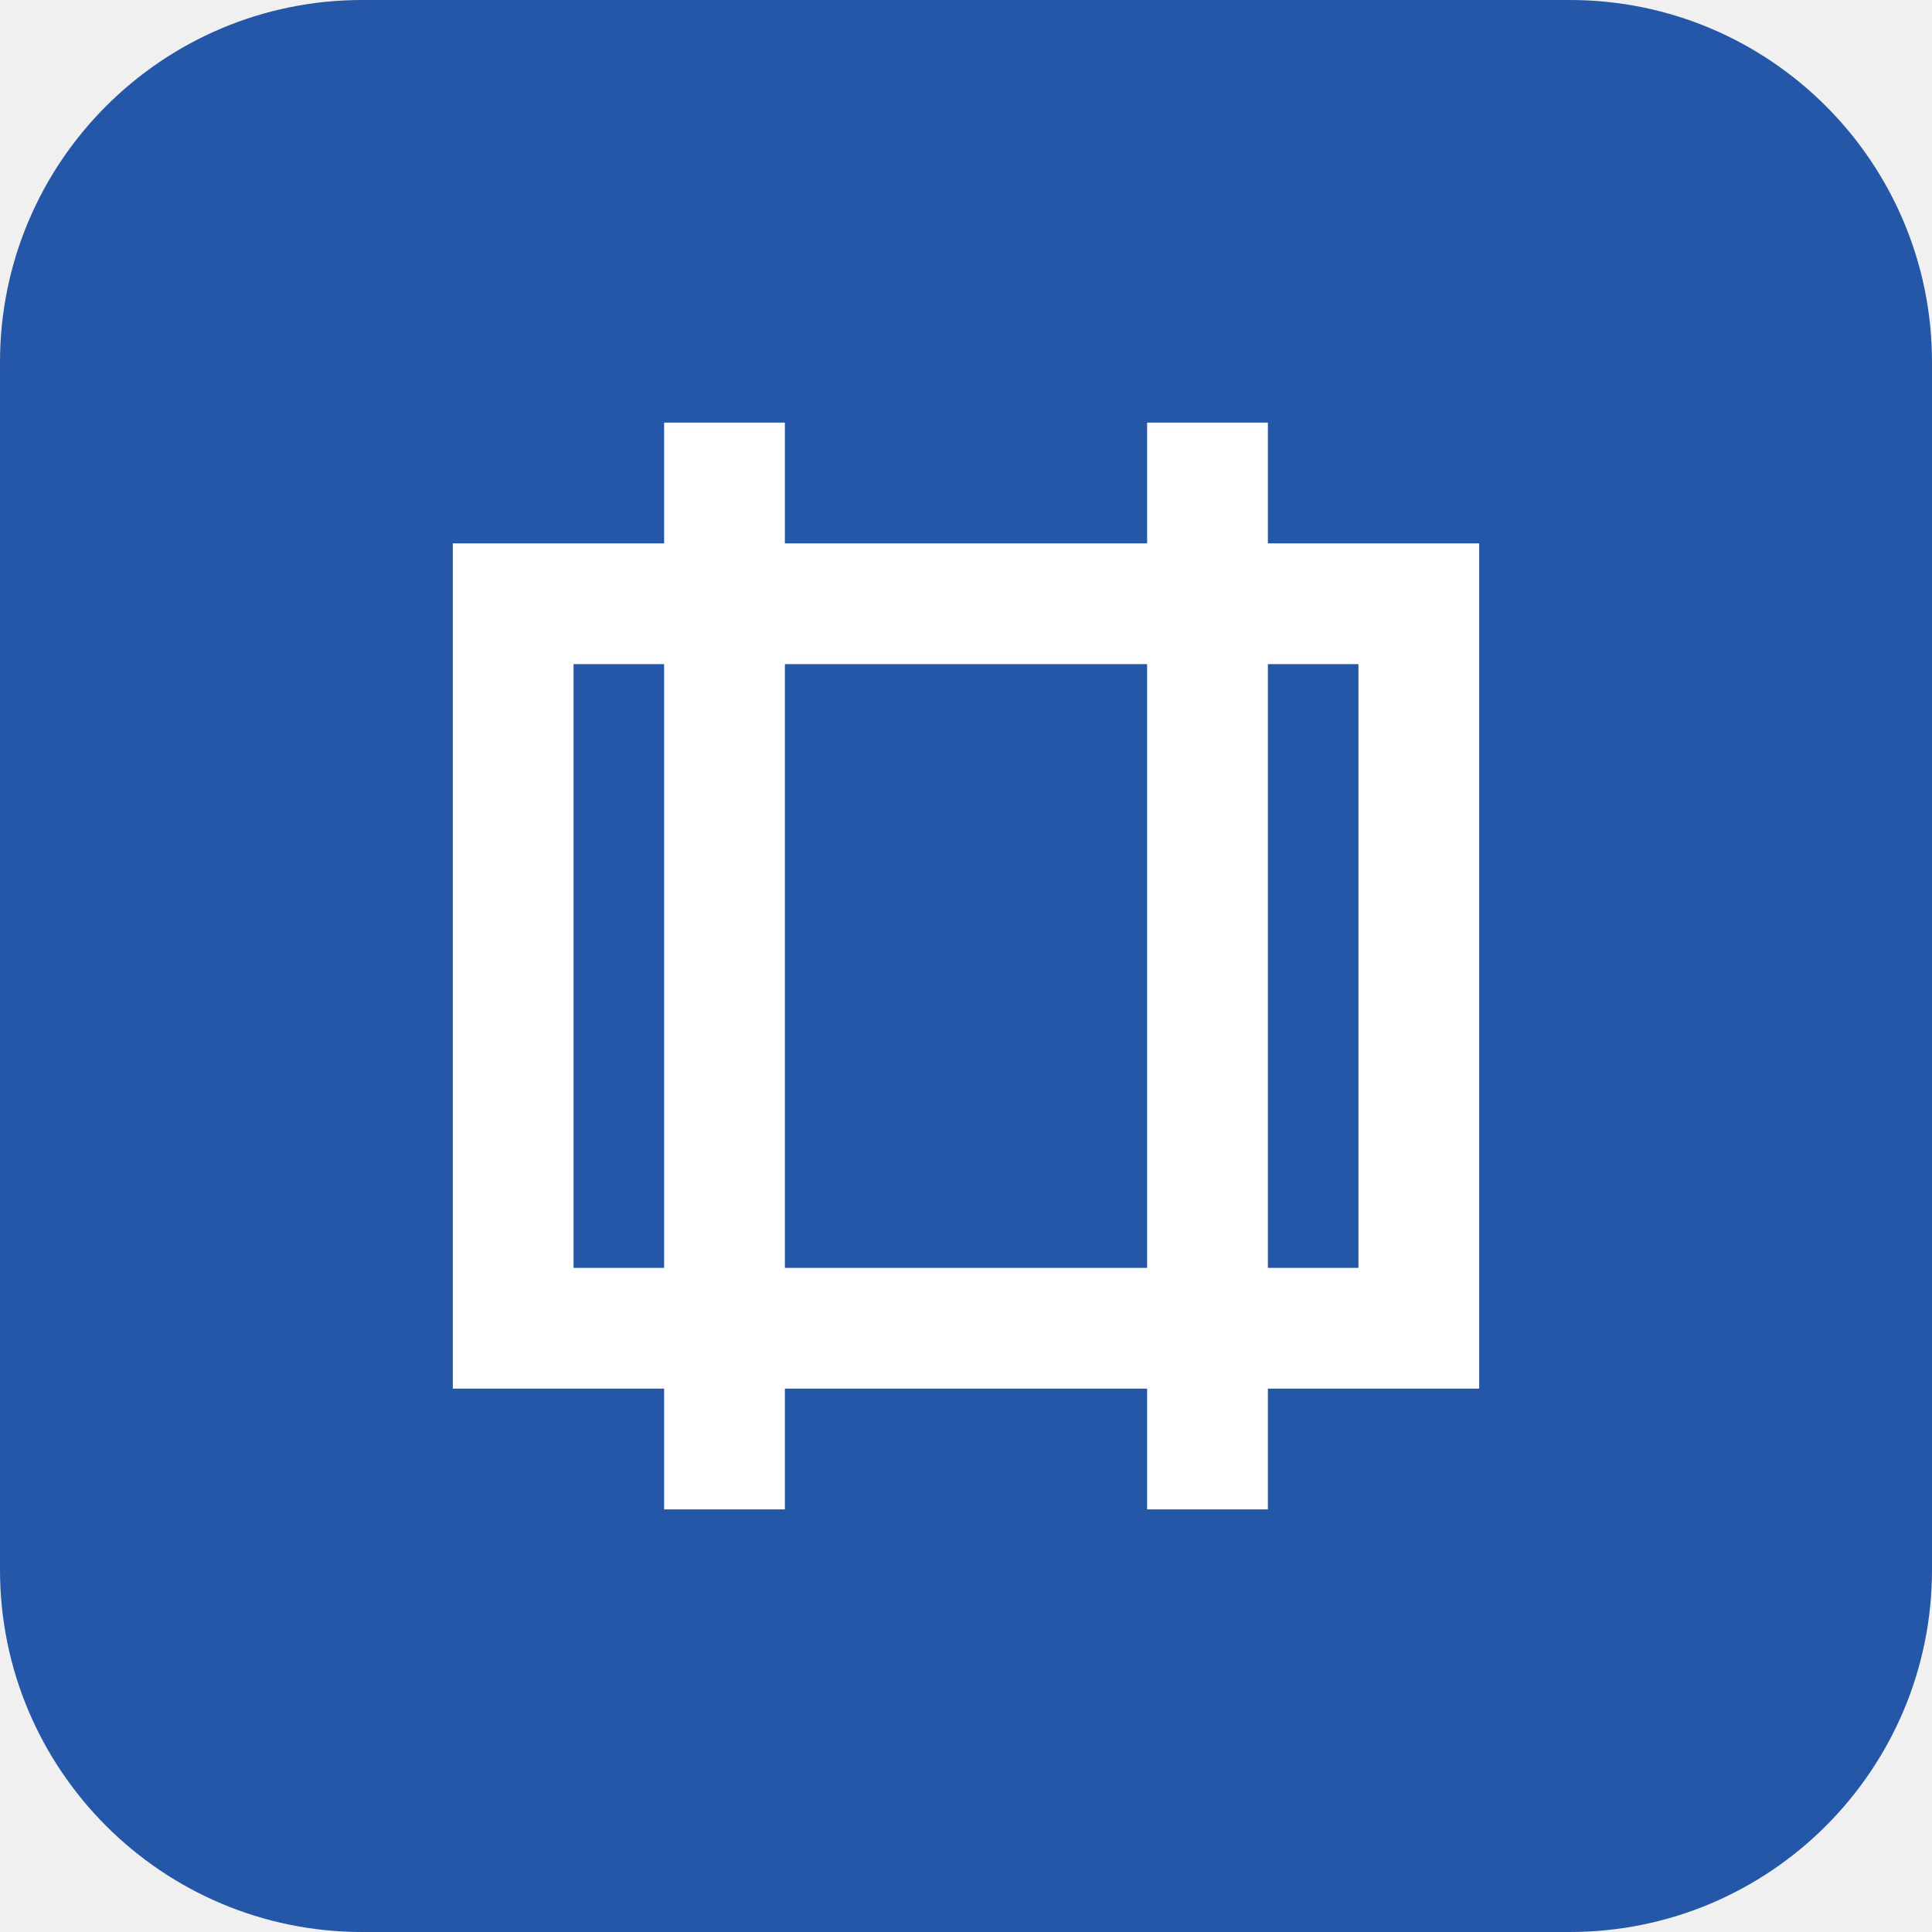
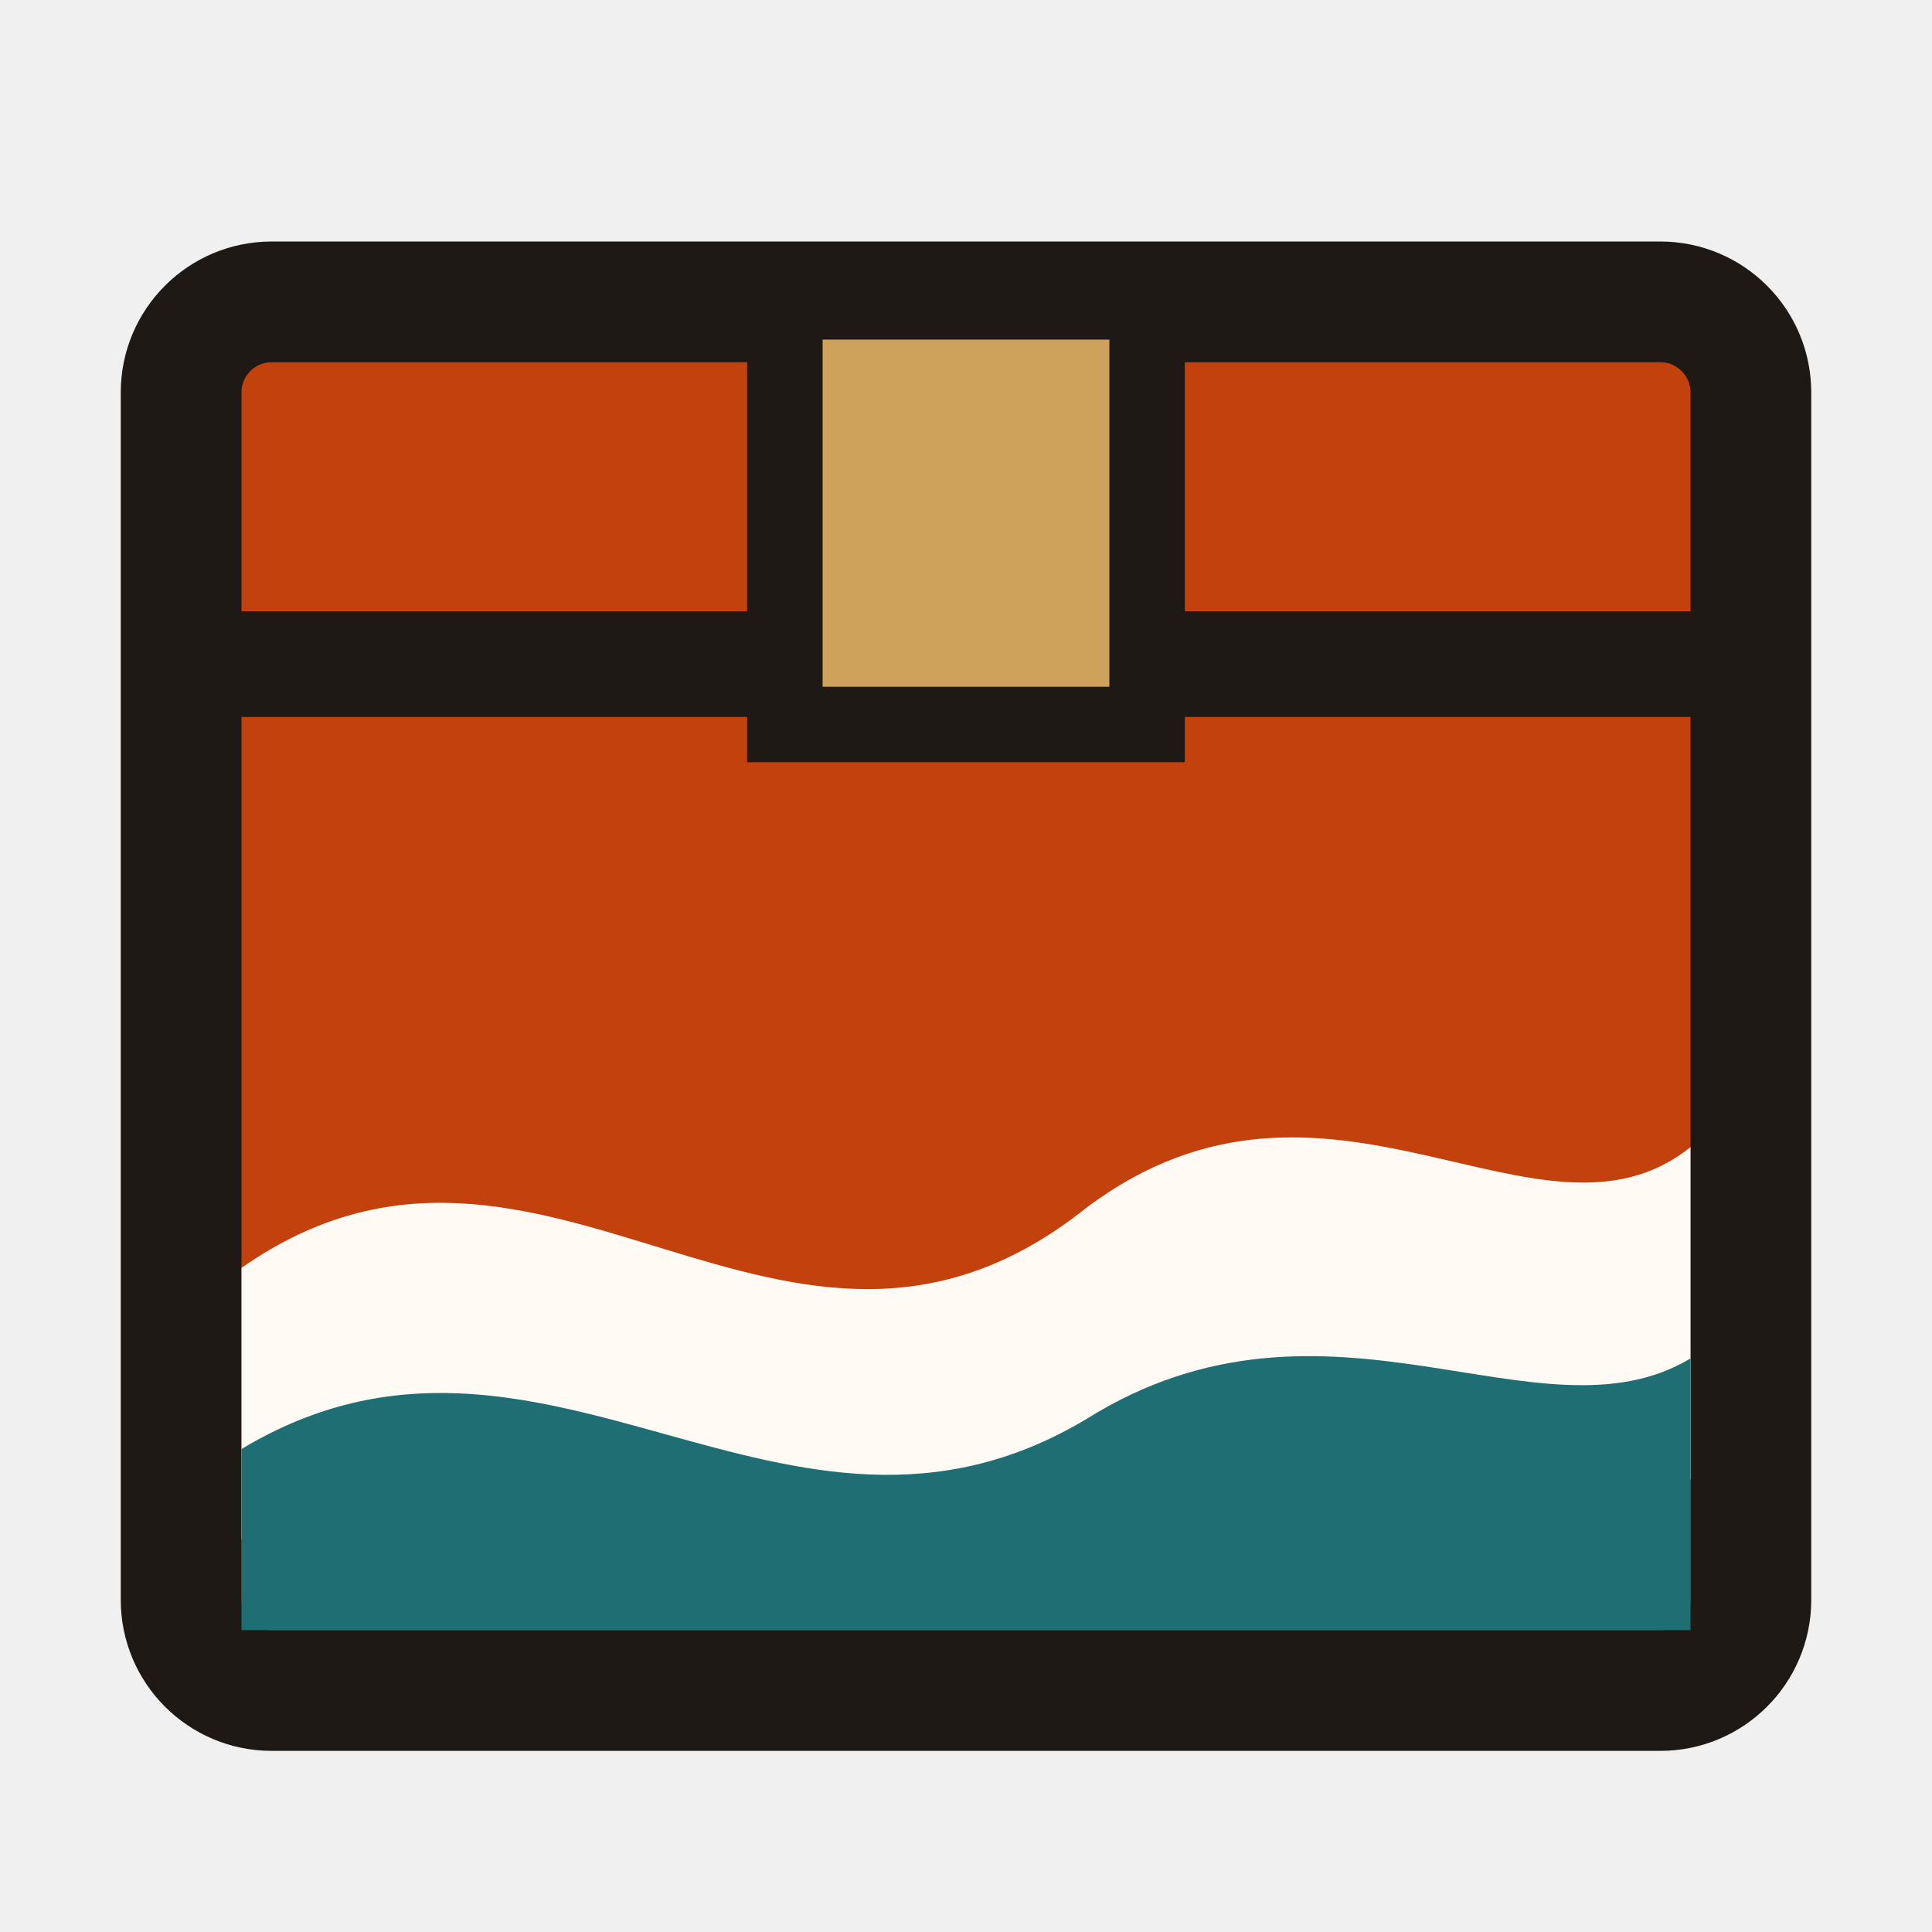
- <svg xmlns="http://www.w3.org/2000/svg" viewBox="0 0 64 64">
-   <rect width="64" height="64" rx="12" fill="#2457a7" />
-   <path d="M17 20h30v24H17zM24 14v36M40 14v36" fill="none" stroke="#fff" stroke-width="4" />
+ <svg xmlns="http://www.w3.org/2000/svg" viewBox="0 0 64 64" fill="none">
+   <rect x="6" y="10" width="52" height="46" rx="3" fill="#C2410C" stroke="#1E1915" stroke-width="4" stroke-linejoin="round" />
+   <path d="M6 22 H58" stroke="#1E1915" stroke-width="3.5" />
+   <rect x="26" y="10" width="12" height="14" fill="#CFA25B" stroke="#1E1915" stroke-width="2.5" />
+   <path d="M8 42 C18 35, 26 48, 36 40 C44 34, 51 42, 56 38 L56 49 C50 52, 43 45, 36 50 C26 57, 18 45, 8 51 Z" fill="#FFFBF4" />
+   <path d="M8 48 C18 42, 26 53, 36 47 C44 42, 51 48, 56 45 L56 54 L8 54 Z" fill="#1F6E73" />
</svg>
